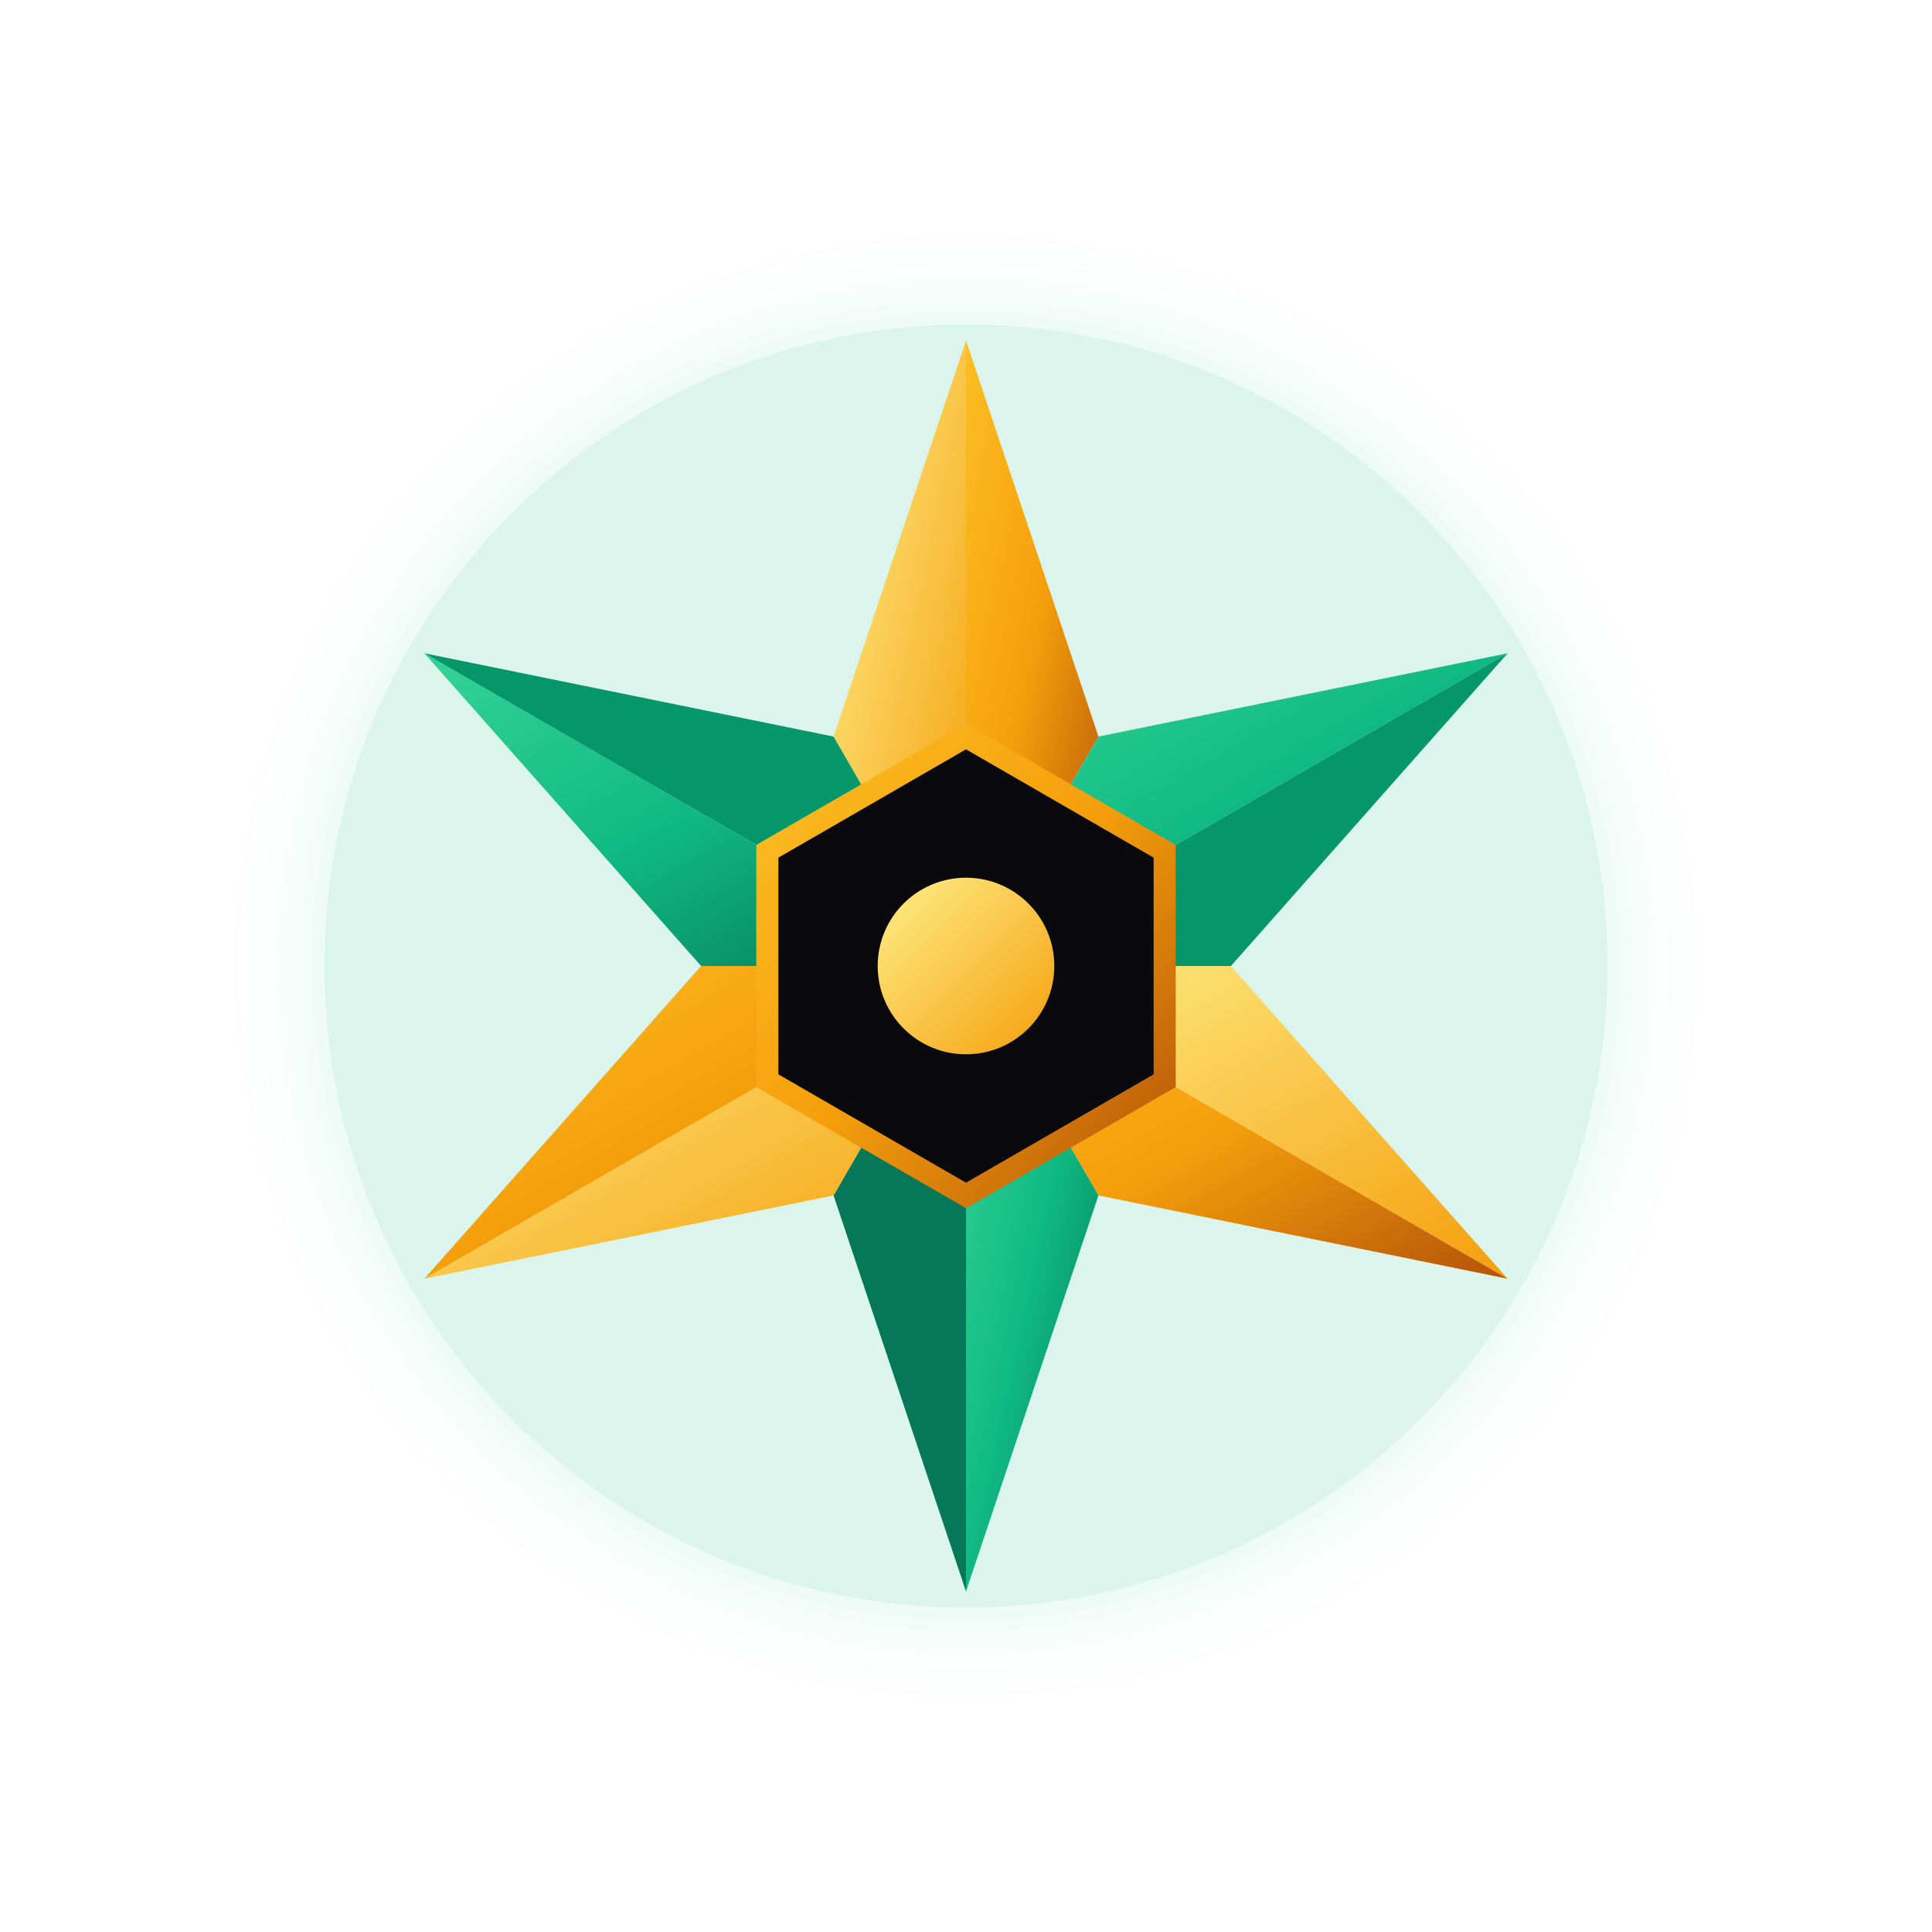
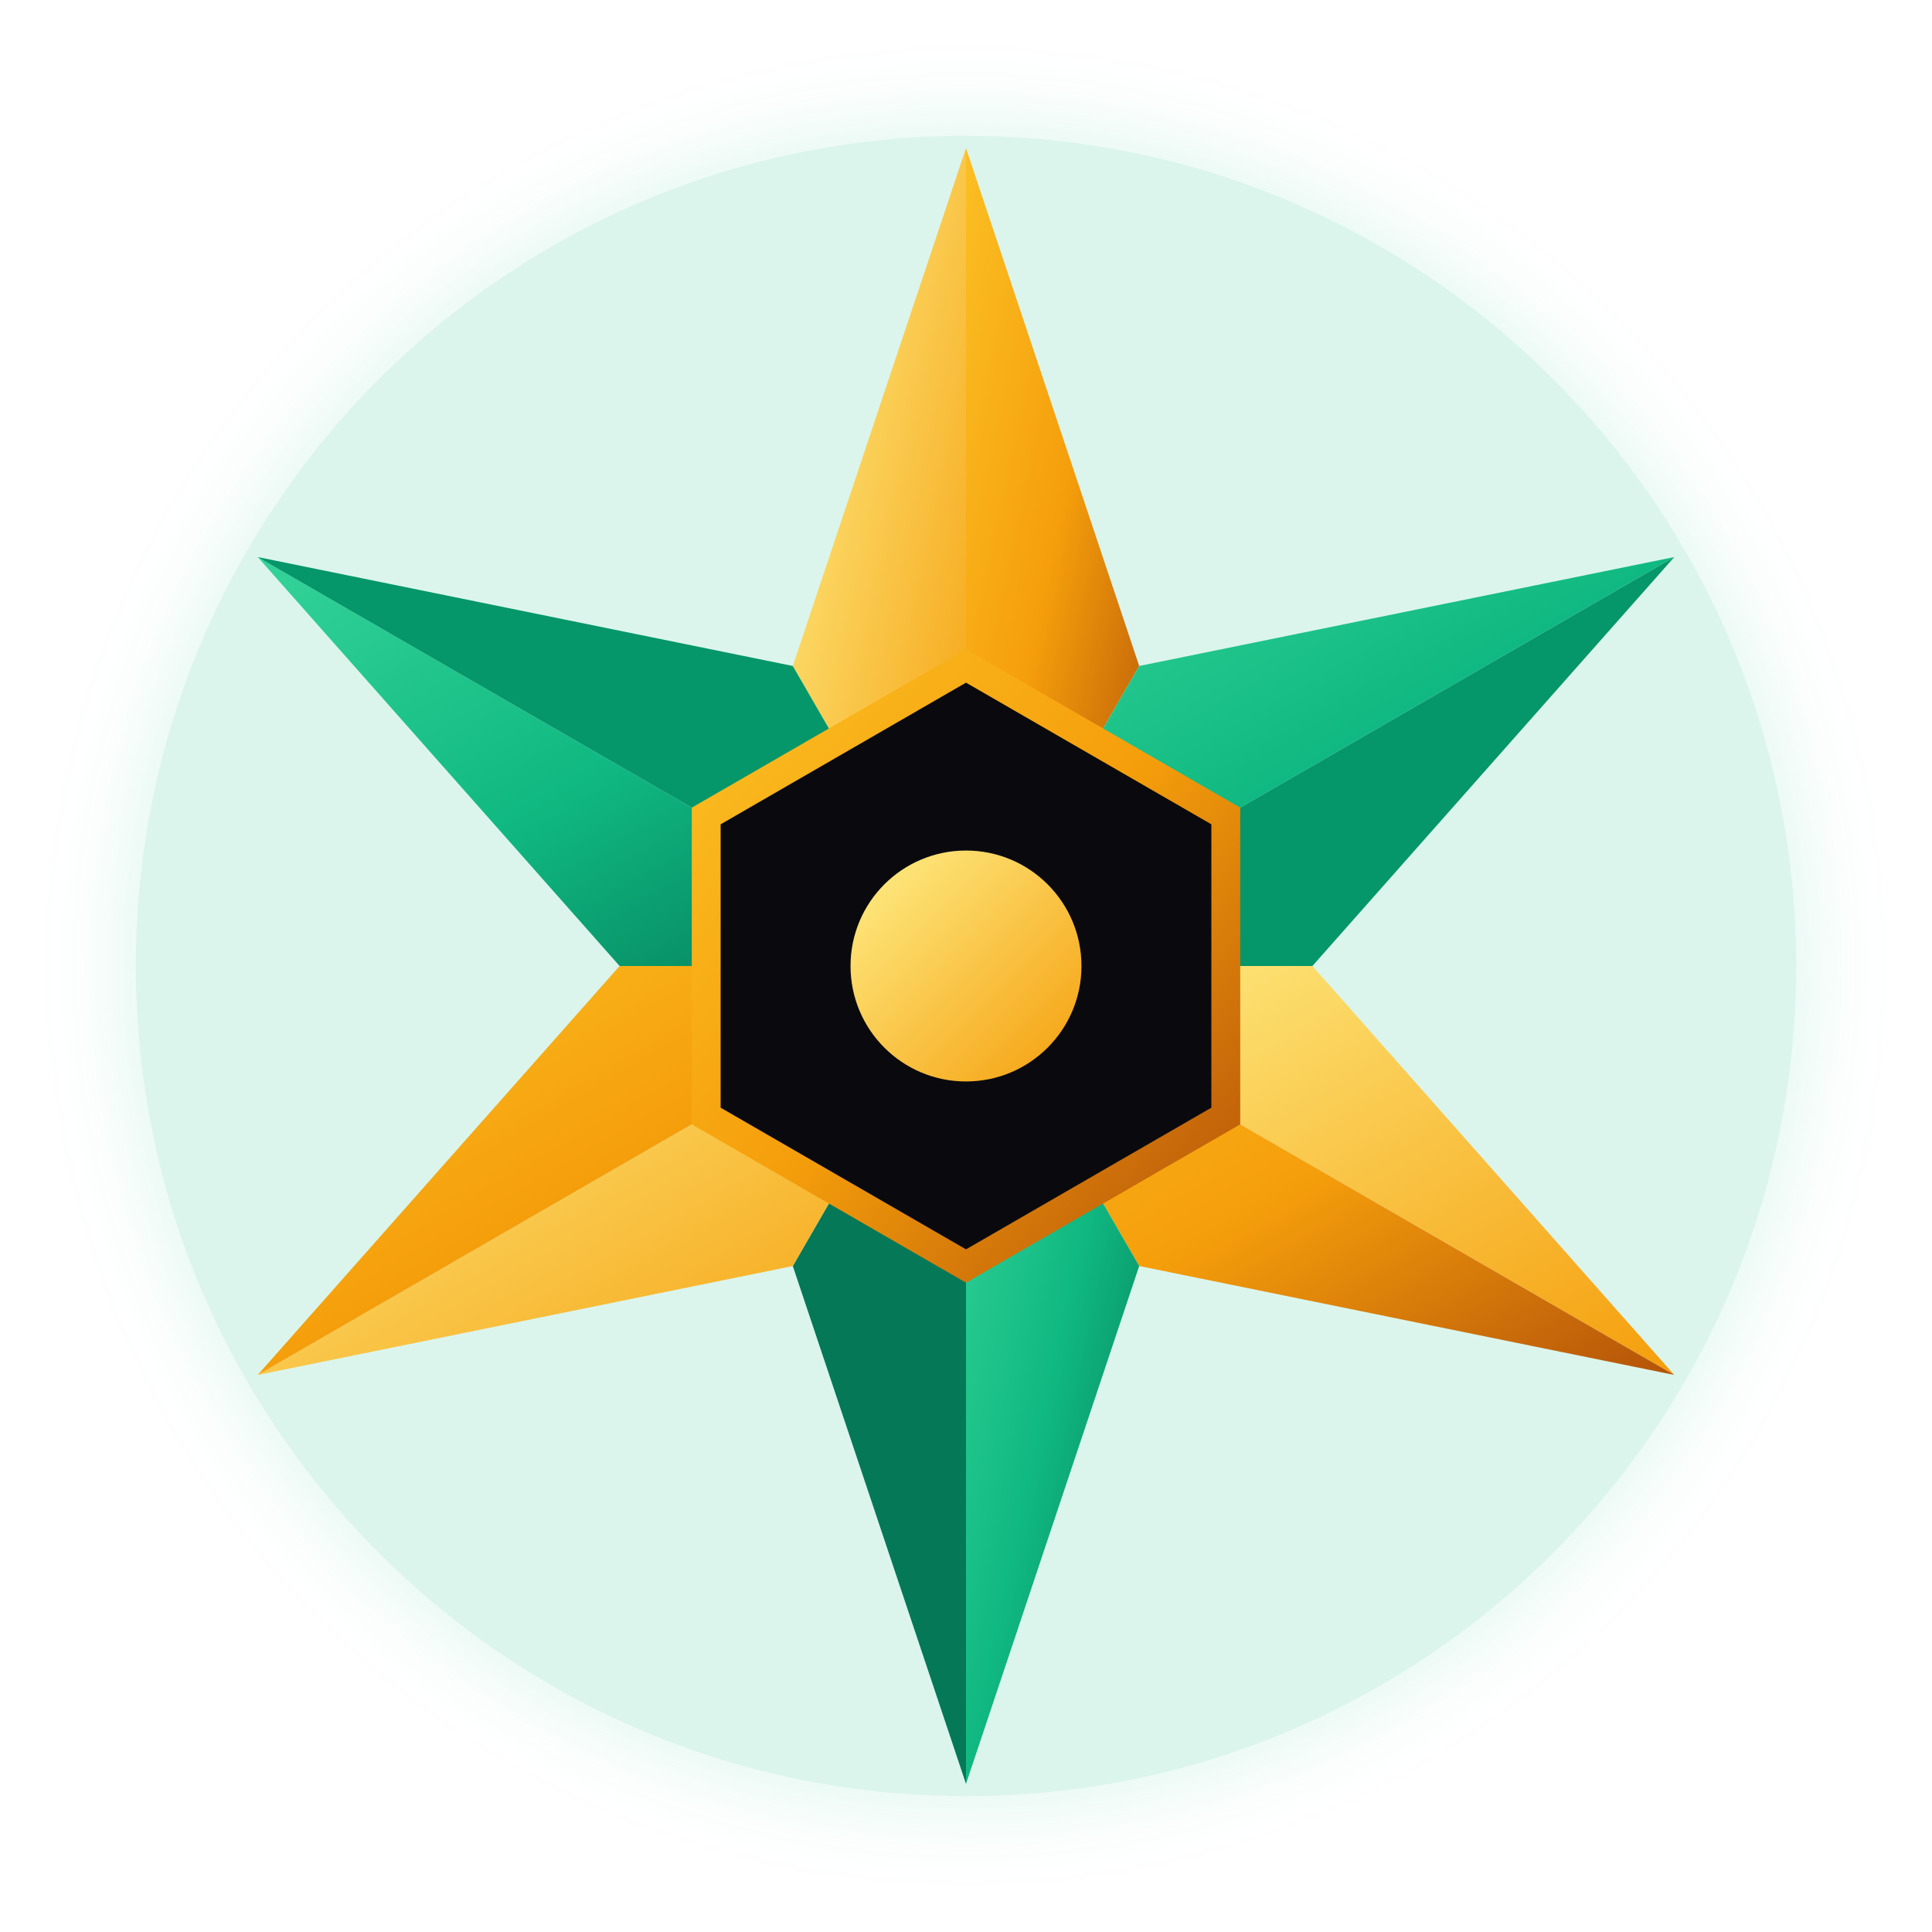
<svg xmlns="http://www.w3.org/2000/svg" viewBox="0 0 512 512" width="100%" height="100%">
  <defs>
    <radialGradient id="bgGrad" cx="50%" cy="50%" r="55%">
      <stop offset="0%" stop-color="#1e1b2e" />
      <stop offset="60%" stop-color="#111017" />
      <stop offset="100%" stop-color="#08080b" />
    </radialGradient>
    <linearGradient id="goldGrad" x1="0%" y1="0%" x2="100%" y2="100%">
      <stop offset="0%" stop-color="#fbbf24" />
      <stop offset="50%" stop-color="#f59e0b" />
      <stop offset="100%" stop-color="#b45309" />
    </linearGradient>
    <linearGradient id="goldLightGrad" x1="0%" y1="0%" x2="100%" y2="100%">
      <stop offset="0%" stop-color="#fef08a" />
      <stop offset="100%" stop-color="#f59e0b" />
    </linearGradient>
    <linearGradient id="greenGrad" x1="0%" y1="0%" x2="100%" y2="100%">
      <stop offset="0%" stop-color="#34d399" />
      <stop offset="50%" stop-color="#10b981" />
      <stop offset="100%" stop-color="#047857" />
    </linearGradient>
    <filter id="glow" x="-20%" y="-20%" width="140%" height="140%">
      <feGaussianBlur stdDeviation="12" result="blur" />
      <feComposite in="SourceGraphic" in2="blur" operator="over" />
    </filter>
  </defs>
-   <circle cx="256" cy="256" r="170" fill="#10b981" opacity="0.15" filter="url(#glow)" />
-   <g transform="translate(256, 256) scale(1.95)">
+   <circle cx="256" cy="256" r="220" fill="#10b981" opacity="0.15" filter="url(#glow)" />
+   <g transform="translate(256, 256) scale(2.55)">
    <polygon points="0,0 0,-85 -18,-31.18" fill="url(#goldLightGrad)" />
    <polygon points="0,0 0,-85 18,-31.18" fill="url(#goldGrad)" />
    <polygon points="0,0 73.61,-42.5 18,-31.18" fill="url(#greenGrad)" />
    <polygon points="0,0 73.61,-42.5 36,0" fill="#059669" />
    <polygon points="0,0 73.61,42.5 36,0" fill="url(#goldLightGrad)" />
    <polygon points="0,0 73.61,42.5 18,31.18" fill="url(#goldGrad)" />
    <polygon points="0,0 0,85 18,31.18" fill="url(#greenGrad)" />
    <polygon points="0,0 0,85 -18,31.18" fill="#047857" />
    <polygon points="0,0 -73.61,42.5 -18,31.18" fill="url(#goldLightGrad)" />
    <polygon points="0,0 -73.61,42.5 -36,0" fill="url(#goldGrad)" />
    <polygon points="0,0 -73.61,-42.5 -36,0" fill="url(#greenGrad)" />
    <polygon points="0,0 -73.61,-42.5 -18,-31.18" fill="#059669" />
    <polygon points="0,-31.18 27,-15.59 27,15.59 0,31.18 -27,15.59 -27,-15.59" fill="#0a0a0e" stroke="url(#goldGrad)" stroke-width="3" />
    <circle cx="0" cy="0" r="12" fill="url(#goldLightGrad)" />
  </g>
</svg>
